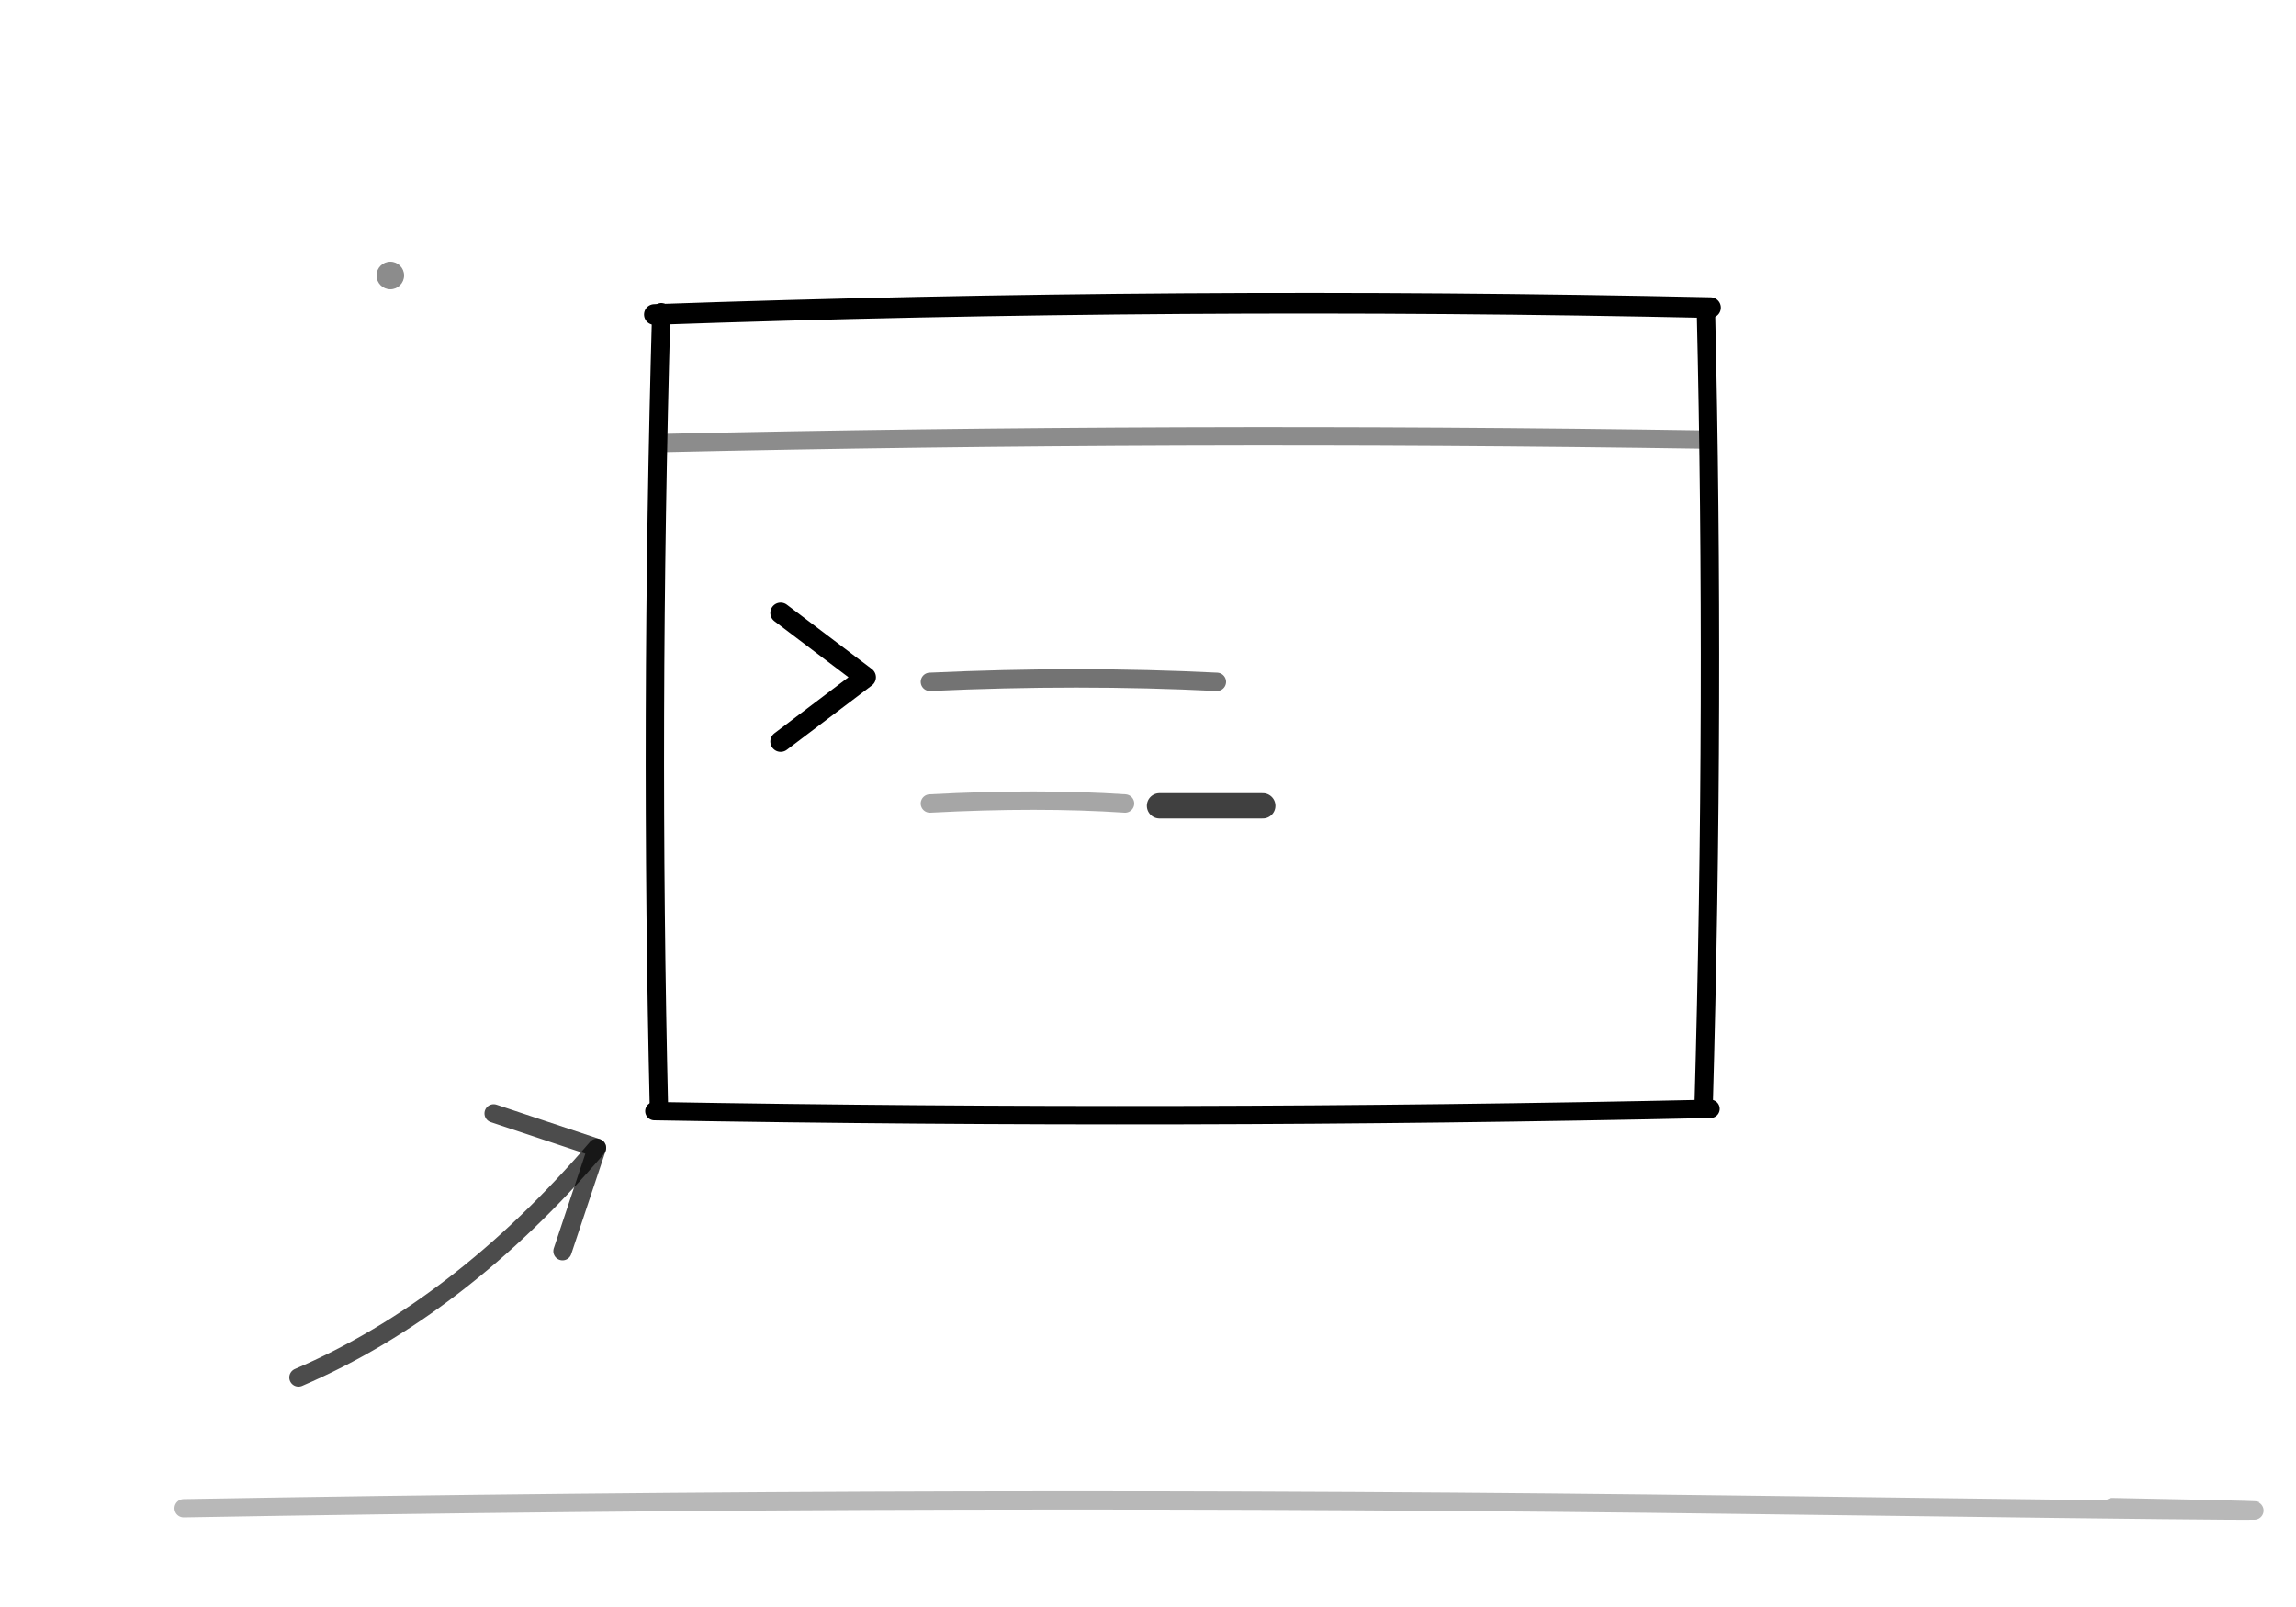
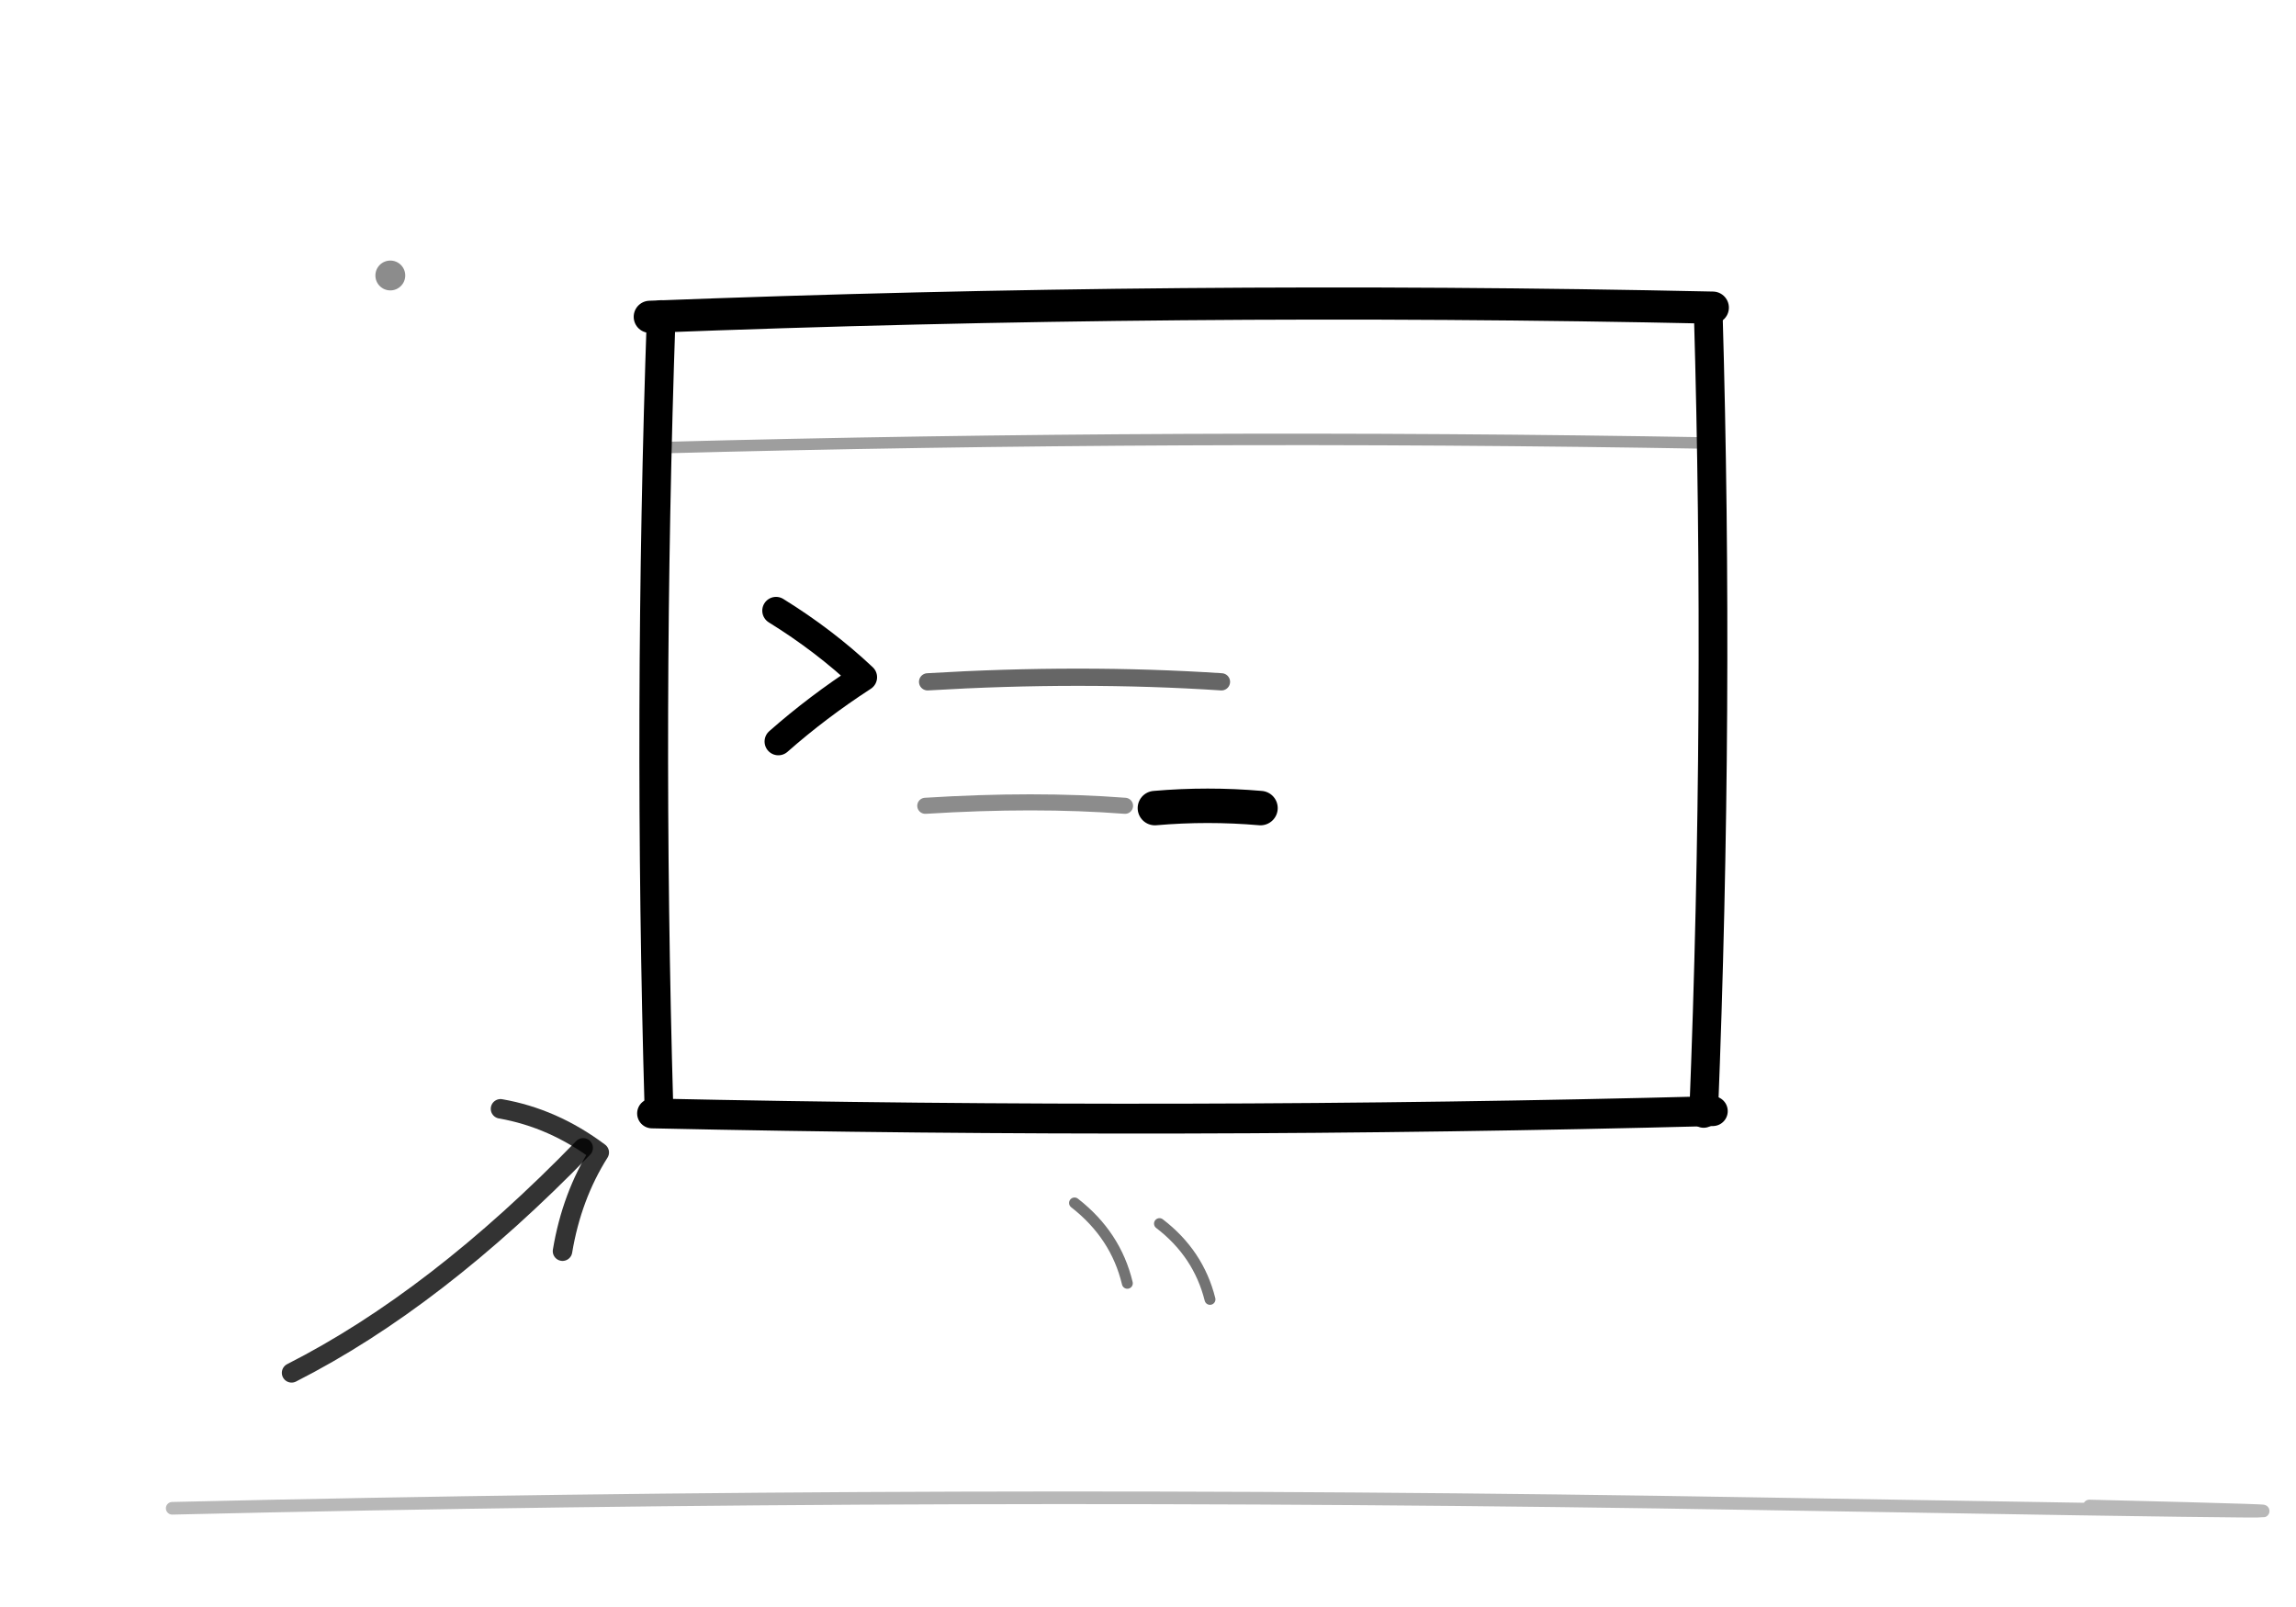
<svg viewBox="0 0 200 140" fill="none" stroke="currentColor" stroke-width="1.6" stroke-linecap="round" stroke-linejoin="round">
-   <path d="M57 27.4q46-1.6 92-.6" stroke-width="1.8" pathLength="100" />
-   <path d="M148.6 27q.8 34-.2 69.4" pathLength="100" />
-   <path d="M149 96.6q-46 1-92 .2" pathLength="100" />
-   <path d="M57.4 96.6q-.8-34 .2-69.4" pathLength="100" />
-   <path d="M57.6 38.6q45-1 91-.3" opacity=".45" pathLength="100" />
-   <path d="M68 53.4l7.4 5.6-7.4 5.6" stroke-width="1.8" pathLength="100" />
-   <path d="M81 59.4q13-.6 25 0" opacity=".55" pathLength="100" />
-   <path d="M81 70q9.5-.5 17 0" opacity=".35" pathLength="100" />
-   <path d="M101 70.2h9" stroke-width="2.2" opacity=".75" pathLength="100" />
-   <path d="M26 120q14-6 26-20" opacity=".7" pathLength="100" />
-   <path d="M43 97l9 3-3 9" opacity=".7" pathLength="100" />
-   <path d="M16 131.4q68-1.2 136-.3t32 .2" opacity=".28" pathLength="100" />
-   <circle cx="34" cy="24" r="1.2" fill="currentColor" stroke="none" opacity=".45" />
+   <path d="M56.6 27.6q46.4-1.8 92.6-.8" stroke-width="2.8" pathLength="100" />
+   <path d="M148.8 27.2q1 34.4-.4 69.8" stroke-width="2.5" pathLength="100" />
+   <path d="M149.2 96.8q-46 1.2-92.4.2" stroke-width="2.6" pathLength="100" />
+   <path d="M57.4 96.6q-1-34.6 .2-69.2" stroke-width="2.5" pathLength="100" />
+   <path d="M57.6 39q45.4-1.2 91.4-.4" stroke-width="1" opacity=".38" pathLength="100" />
+   <path d="M67.6 53.2q4.2 2.6 7.6 5.8-4 2.6-7.4 5.6" stroke-width="2.4" pathLength="100" />
+   <path d="M80.8 59.4q13.4-.8 25.6 0" stroke-width="1.5" opacity=".6" pathLength="100" />
+   <path d="M80.6 70.2q9.6-.6 17.4 0" stroke-width="1.4" opacity=".45" pathLength="100" />
+   <path d="M100.6 70.4q4.6-.4 9.2 0" stroke-width="3" pathLength="100" />
+   <path d="M25.4 119.6q12.6-6.4 25.4-19.6" stroke-width="1.7" opacity=".8" pathLength="100" />
+   <path d="M43.6 96.6q4.6.8 8.6 3.8-2.4 3.8-3.2 8.6" stroke-width="1.7" opacity=".8" pathLength="100" />
+   <path d="M93.6 104.8q3.6 2.8 4.6 7M101 106.6q3.4 2.6 4.4 6.6" stroke-width=".95" opacity=".55" pathLength="100" />
+   <path d="M15 131.4q68-1.6 138-.4t29 .2" stroke-width="1.1" opacity=".28" pathLength="100" />
+   <circle cx="34" cy="24" r="1.3" fill="currentColor" stroke="none" opacity=".45" />
</svg>
